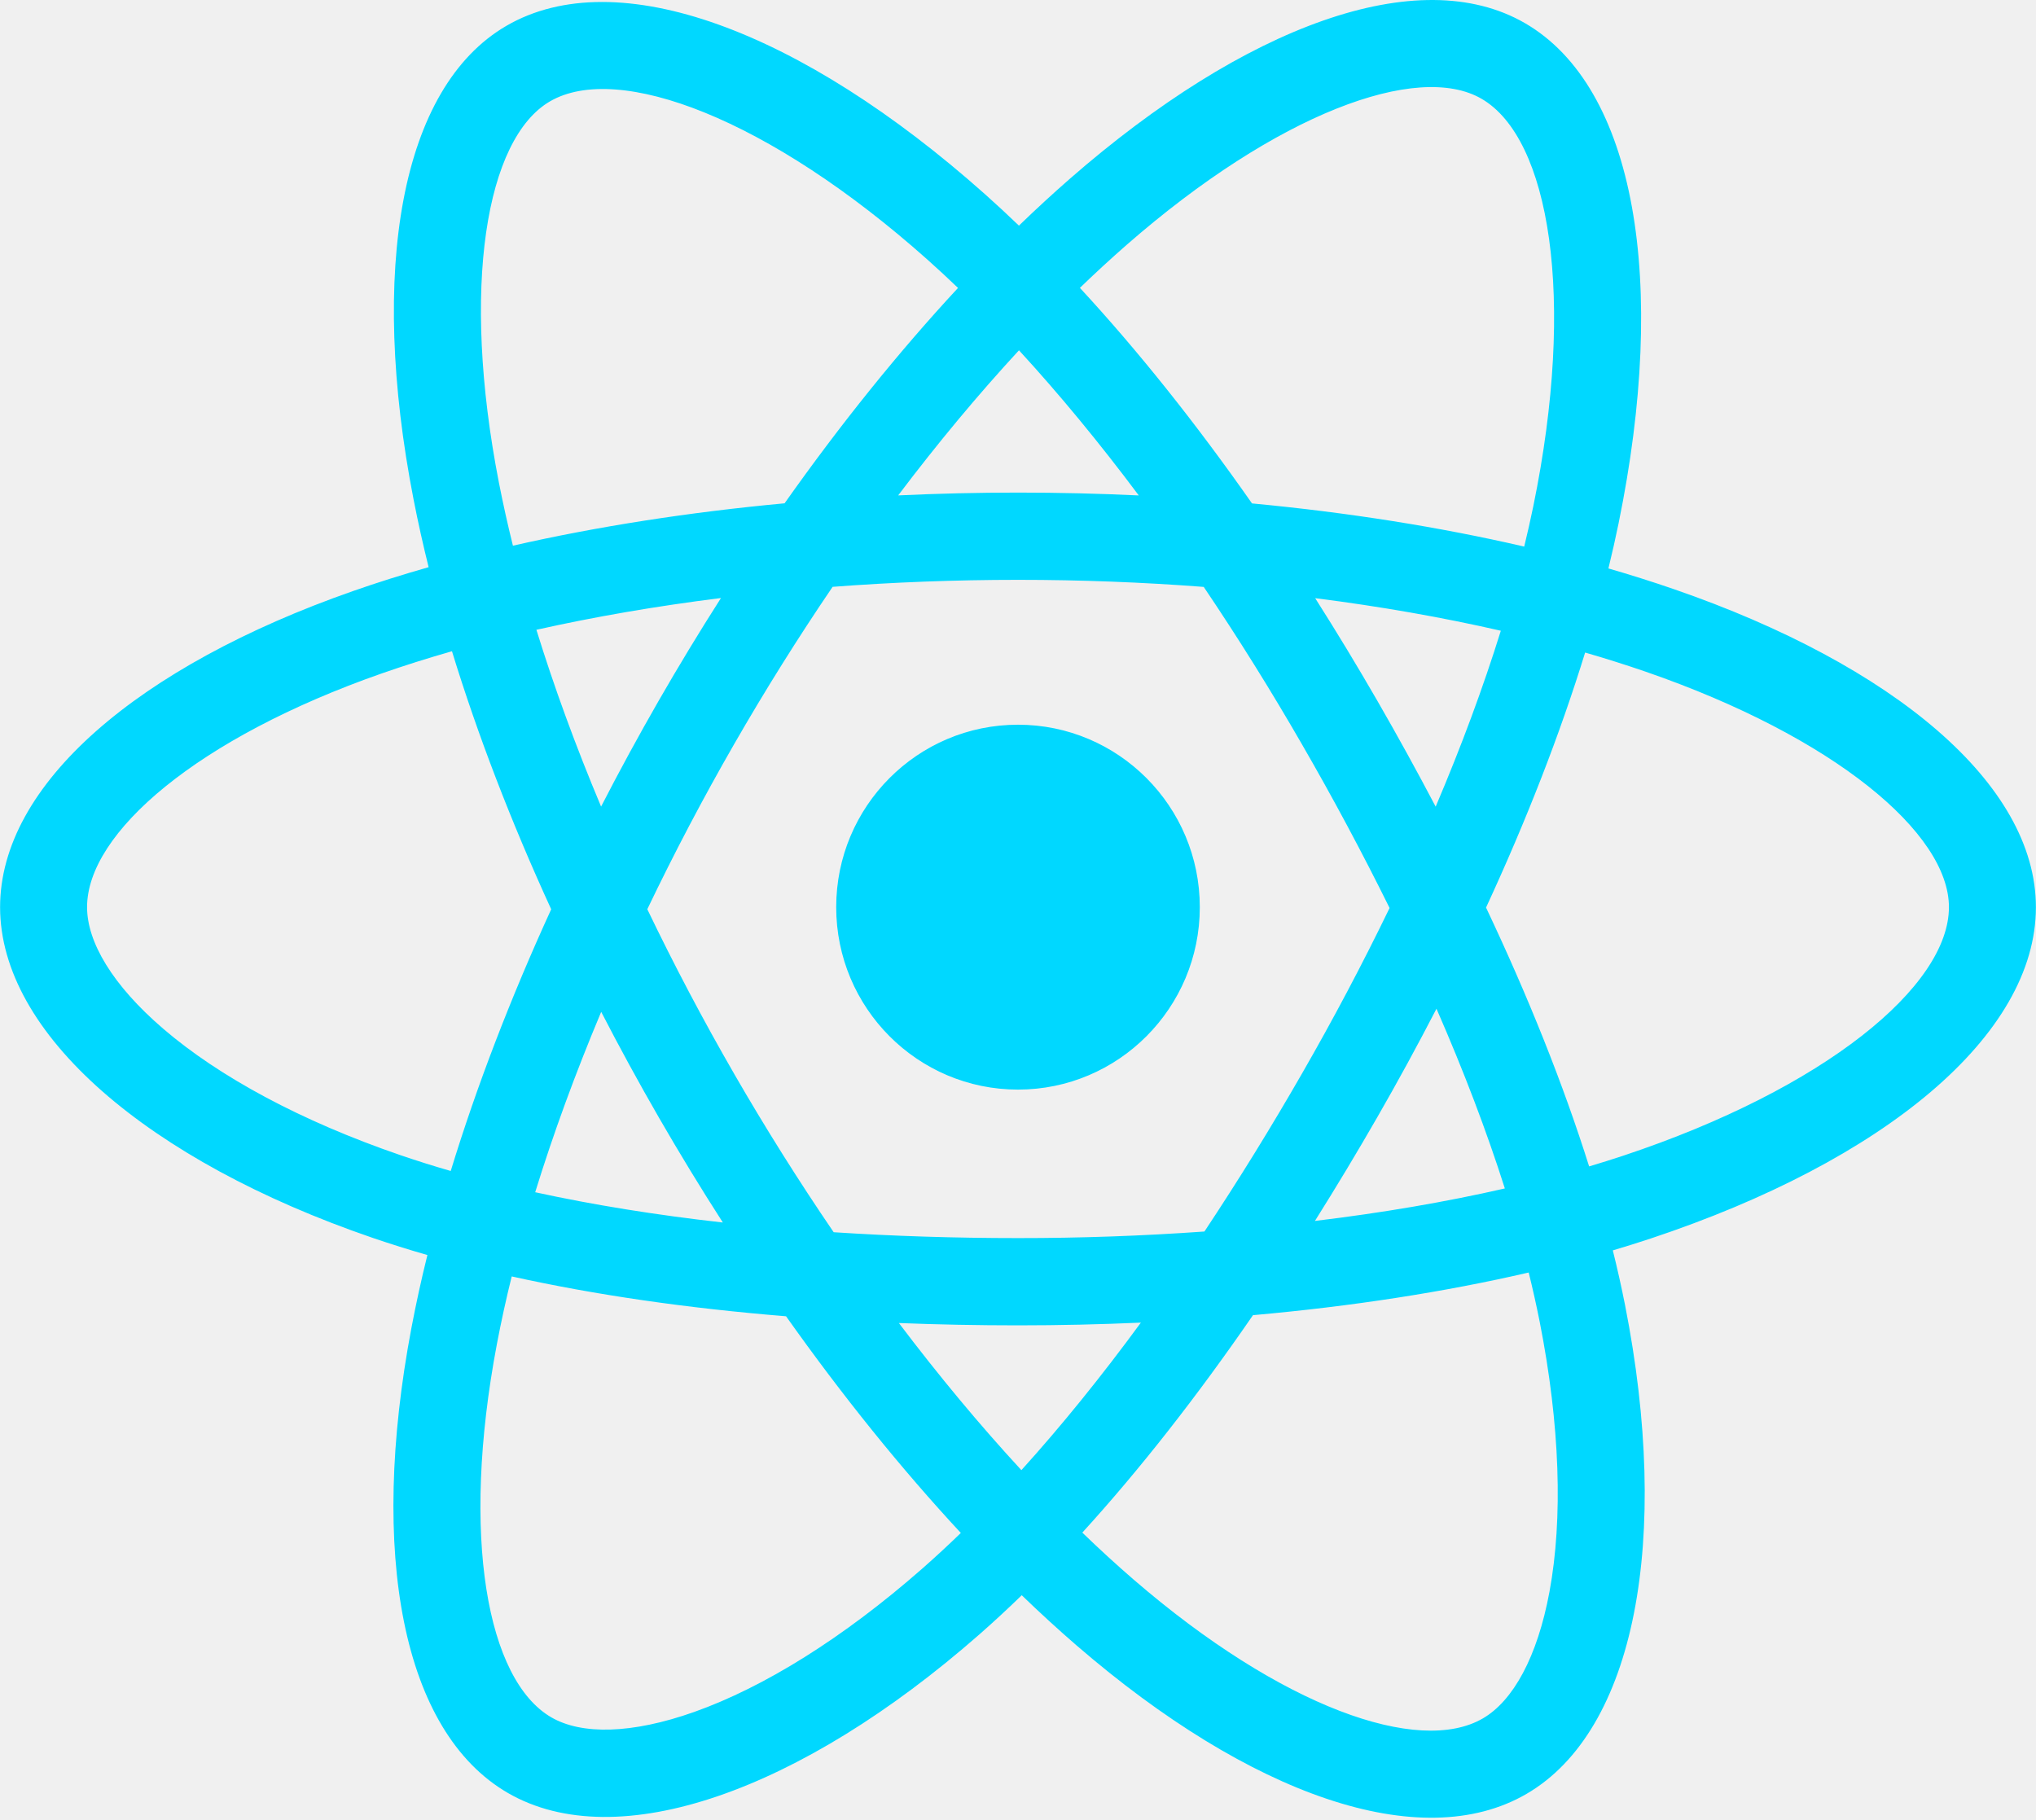
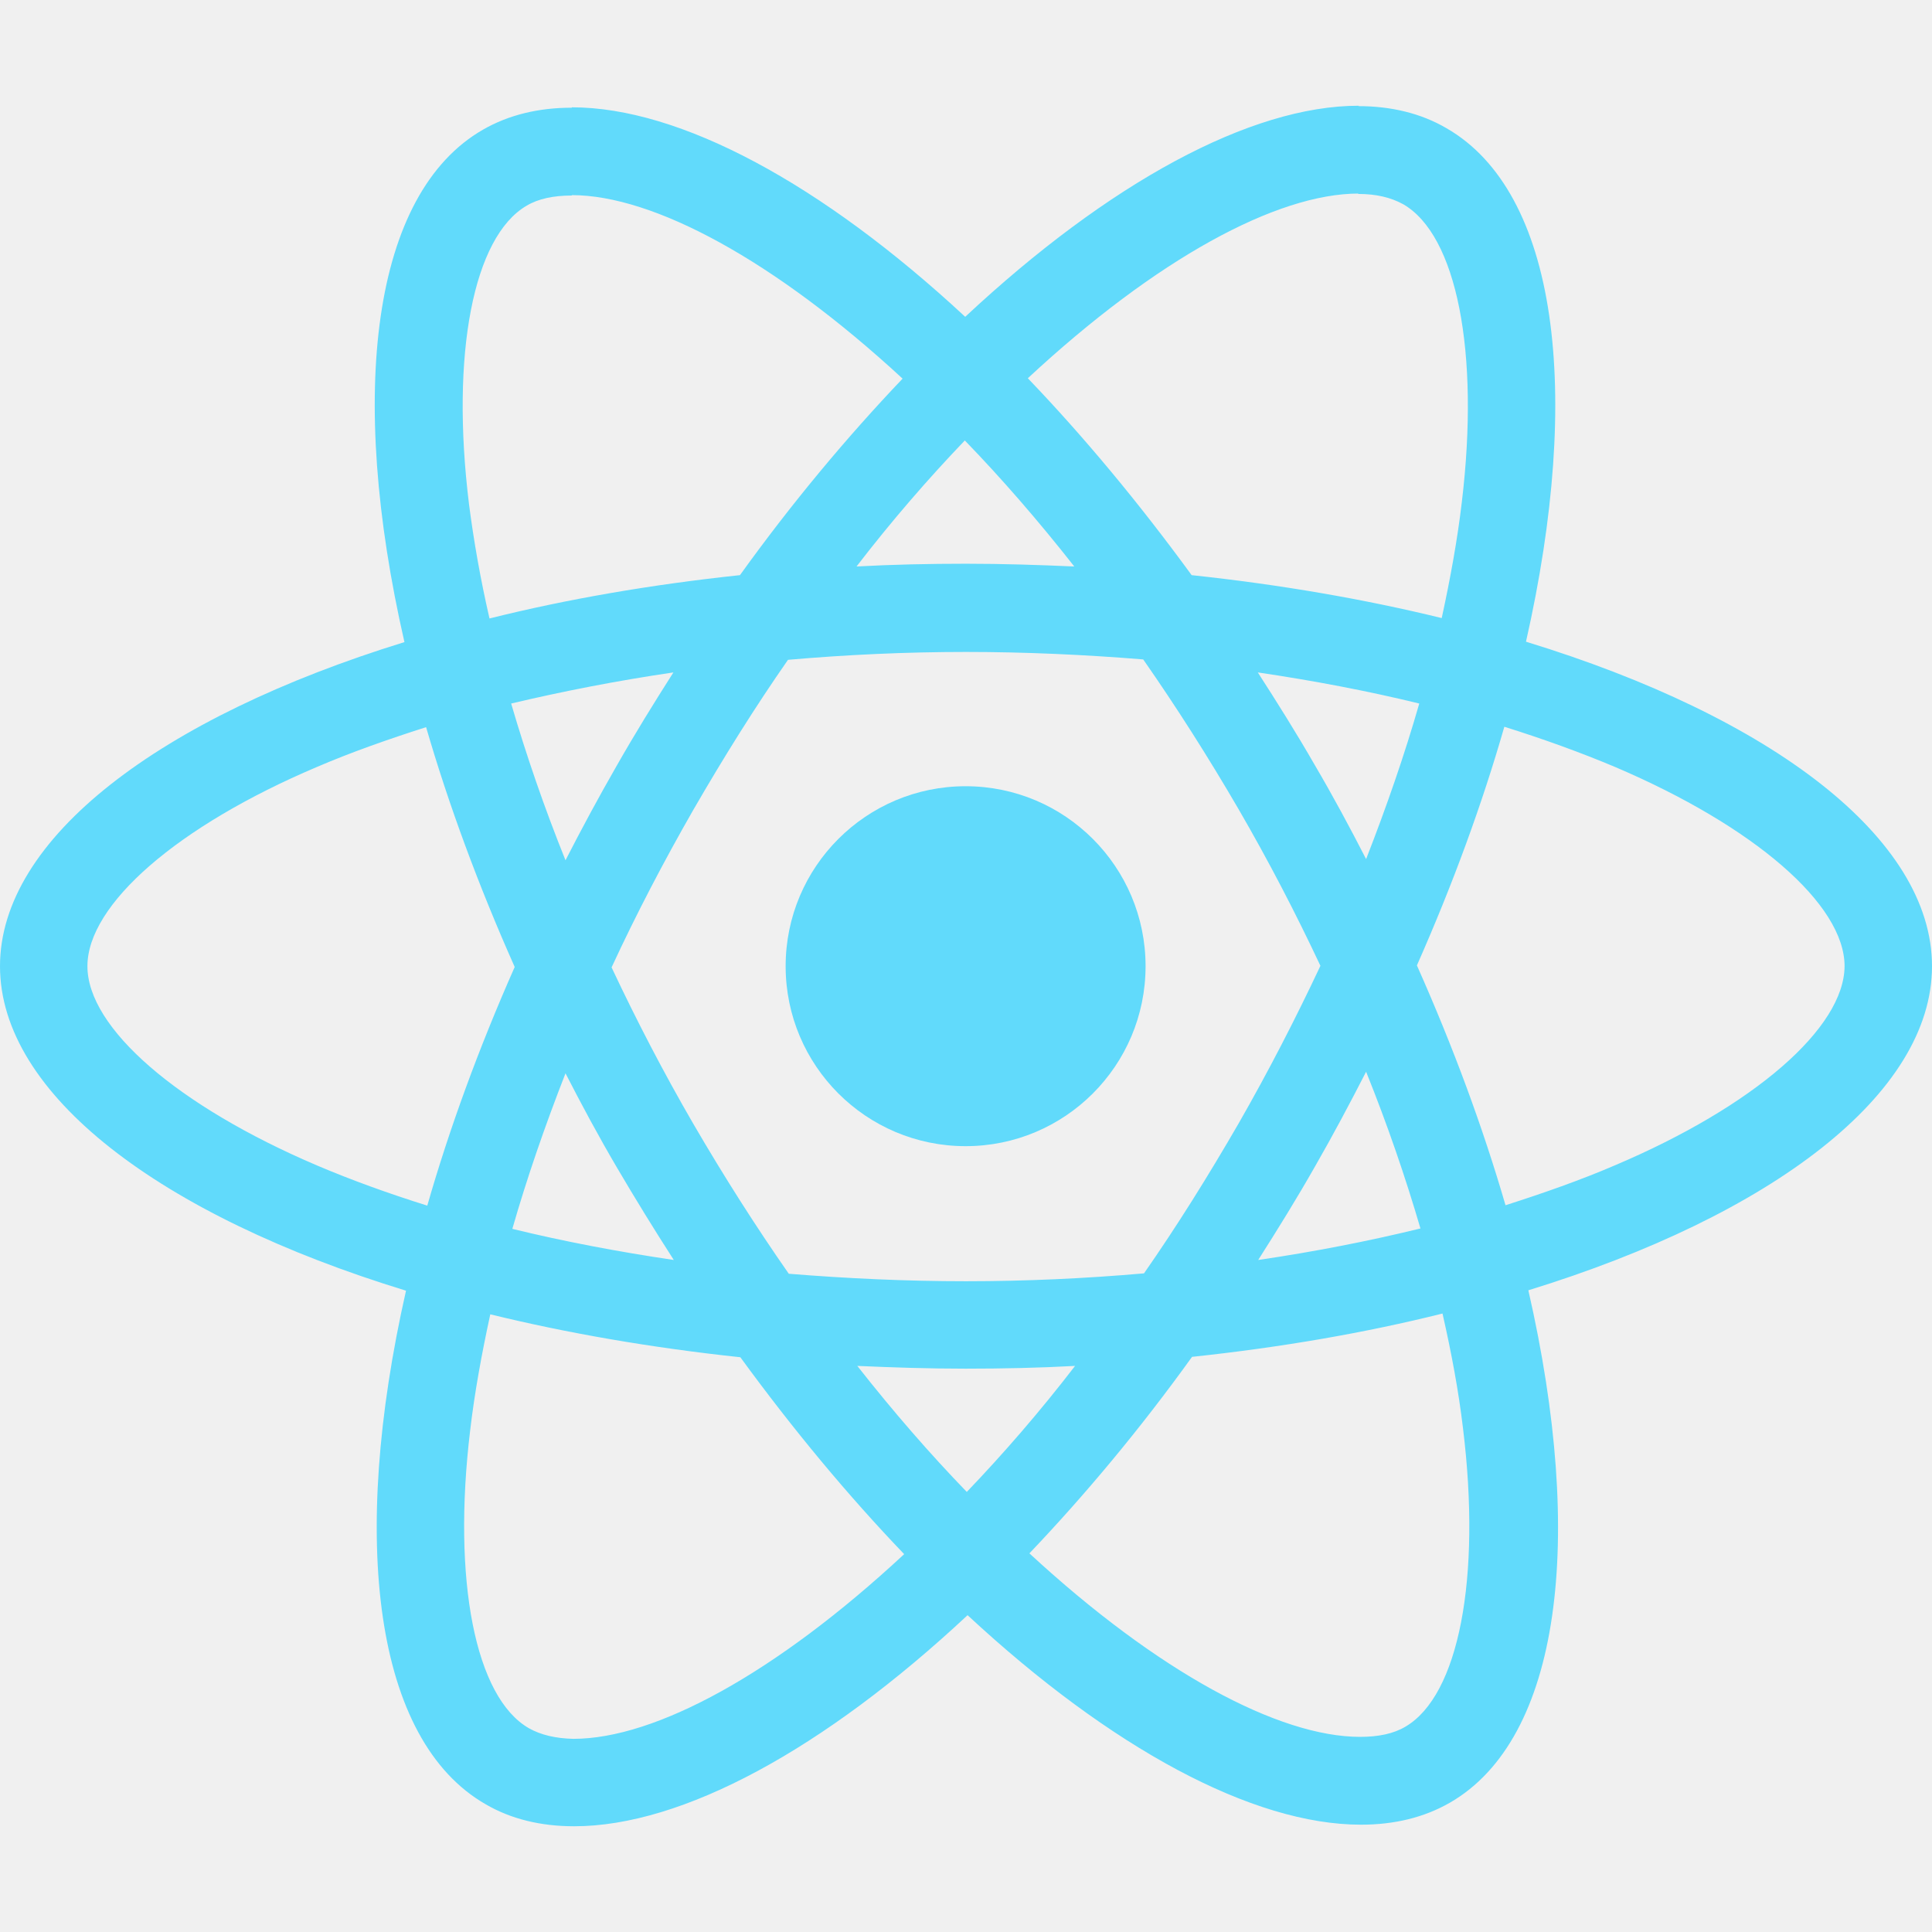
- <svg xmlns="http://www.w3.org/2000/svg" width="113" height="101" viewBox="0 0 113 101" fill="none">
-   <g clip-path="url(#clip0_14_43)">
-     <path d="M92.906 32.703C91.703 32.289 90.49 31.905 89.269 31.552C89.474 30.711 89.663 29.879 89.83 29.062C92.584 15.648 90.784 4.842 84.636 1.284C78.742 -2.127 69.102 1.429 59.366 9.933C58.406 10.773 57.468 11.637 56.552 12.524C55.939 11.934 55.315 11.356 54.68 10.789C44.477 1.696 34.249 -2.136 28.108 1.432C22.219 4.854 20.475 15.013 22.954 27.725C23.2 28.984 23.479 30.237 23.789 31.482C22.341 31.895 20.944 32.334 19.607 32.802C7.644 36.988 0.005 43.548 0.005 50.353C0.005 57.381 8.206 64.43 20.666 68.704C21.676 69.049 22.695 69.369 23.721 69.663C23.387 71.004 23.092 72.354 22.834 73.711C20.471 86.204 22.316 96.122 28.189 99.522C34.255 103.033 44.437 99.425 54.35 90.727C55.154 90.02 55.941 89.293 56.708 88.546C57.7 89.507 58.719 90.439 59.763 91.343C69.366 99.636 78.85 102.985 84.718 99.576C90.778 96.055 92.748 85.4 90.191 72.436C89.989 71.42 89.763 70.409 89.513 69.405C90.228 69.192 90.93 68.973 91.614 68.746C104.567 64.438 112.995 57.475 112.995 50.353C112.995 43.523 105.109 36.919 92.906 32.703ZM90.096 64.147C89.478 64.353 88.844 64.55 88.198 64.743C86.768 60.2 84.838 55.368 82.477 50.376C84.73 45.504 86.586 40.734 87.976 36.22C89.132 36.556 90.253 36.91 91.335 37.283C101.791 40.896 108.168 46.237 108.168 50.353C108.168 54.737 101.28 60.428 90.096 64.147ZM85.456 73.376C86.586 79.109 86.748 84.292 85.999 88.344C85.326 91.984 83.973 94.412 82.299 95.384C78.738 97.453 71.123 94.764 62.911 87.671C61.94 86.831 60.993 85.963 60.07 85.07C63.254 81.576 66.436 77.513 69.541 73.001C75.004 72.514 80.164 71.719 84.844 70.633C85.069 71.543 85.273 72.457 85.456 73.376ZM38.526 95.026C35.047 96.259 32.276 96.295 30.601 95.325C27.037 93.262 25.555 85.298 27.576 74.615C27.816 73.353 28.091 72.097 28.401 70.85C33.029 71.878 38.152 72.617 43.627 73.062C46.754 77.478 50.028 81.536 53.327 85.089C52.626 85.77 51.908 86.434 51.174 87.079C46.79 90.925 42.397 93.654 38.526 95.026ZM22.228 64.12C16.718 62.23 12.168 59.774 9.049 57.093C6.246 54.685 4.832 52.293 4.832 50.353C4.832 46.223 10.966 40.956 21.196 37.377C22.438 36.943 23.737 36.533 25.085 36.148C26.5 40.764 28.354 45.59 30.592 50.471C28.325 55.423 26.444 60.327 25.016 64.997C24.08 64.728 23.15 64.436 22.228 64.12ZM27.691 26.795C25.567 15.903 26.978 7.687 30.527 5.625C34.307 3.429 42.665 6.56 51.475 14.412C52.05 14.925 52.615 15.448 53.171 15.982C49.888 19.52 46.644 23.548 43.545 27.937C38.231 28.431 33.144 29.225 28.468 30.289C28.18 29.131 27.921 27.966 27.691 26.795V26.795ZM76.43 38.874C75.325 36.959 74.18 35.068 72.994 33.202C76.599 33.66 80.053 34.267 83.297 35.01C82.323 38.143 81.109 41.417 79.681 44.775C78.636 42.787 77.553 40.819 76.43 38.874ZM56.554 19.444C58.781 21.865 61.01 24.568 63.203 27.5C58.755 27.29 54.298 27.289 49.849 27.498C52.044 24.592 54.293 21.893 56.554 19.444ZM36.551 38.907C35.442 40.837 34.379 42.792 33.361 44.771C31.956 41.425 30.753 38.136 29.771 34.958C32.995 34.235 36.433 33.643 40.015 33.194C38.816 35.071 37.661 36.975 36.551 38.907V38.907ZM40.118 67.857C36.417 67.442 32.927 66.881 29.704 66.177C30.702 62.943 31.931 59.583 33.367 56.165C34.389 58.146 35.457 60.103 36.57 62.033C37.715 64.018 38.9 65.961 40.118 67.857ZM56.688 81.603C54.4 79.126 52.118 76.385 49.889 73.437C52.053 73.522 54.258 73.566 56.5 73.566C58.803 73.566 61.08 73.514 63.32 73.414C61.12 76.415 58.899 79.159 56.688 81.603ZM79.726 55.991C81.237 59.446 82.509 62.788 83.52 65.967C80.244 66.717 76.707 67.321 72.98 67.77C74.174 65.87 75.331 63.946 76.449 62C77.586 60.022 78.678 58.018 79.726 55.991ZM72.268 59.579C70.556 62.563 68.749 65.491 66.847 68.357C63.404 68.602 59.952 68.724 56.5 68.722C52.984 68.722 49.563 68.612 46.27 68.397C44.319 65.538 42.477 62.605 40.747 59.606H40.748C39.026 56.623 37.418 53.575 35.926 50.468C37.414 47.362 39.017 44.312 40.733 41.327L40.733 41.327C42.448 38.341 44.275 35.421 46.211 32.573C49.571 32.318 53.017 32.185 56.499 32.185H56.5C59.998 32.185 63.448 32.32 66.808 32.577C68.724 35.419 70.54 38.33 72.252 41.301C73.974 44.28 75.598 47.315 77.123 50.4C75.614 53.517 73.994 56.578 72.268 59.579ZM82.225 5.481C86.009 7.671 87.48 16.502 85.103 28.084C84.951 28.823 84.781 29.576 84.595 30.339C79.907 29.253 74.817 28.445 69.487 27.943C66.383 23.506 63.166 19.472 59.936 15.979C60.782 15.16 61.649 14.363 62.535 13.587C70.877 6.301 78.673 3.425 82.225 5.481ZM56.5 40.226C62.072 40.226 66.59 44.76 66.59 50.353C66.59 55.946 62.072 60.48 56.5 60.48C50.928 60.48 46.41 55.946 46.41 50.353C46.41 44.76 50.928 40.226 56.5 40.226Z" fill="#00D8FF" />
+ <svg xmlns="http://www.w3.org/2000/svg" width="120" height="120" viewBox="175.7 78 490.6 436.9">
+   <g fill="#61dafb">
+     <path d="m666.3 296.5c0-32.5-40.7-63.3-103.1-82.4 14.4-63.6 8-114.2-20.2-130.4-6.5-3.8-14.1-5.6-22.4-5.6v22.3c4.6 0 8.3.9 11.4 2.6 13.6 7.8 19.5 37.5 14.9 75.7-1.1 9.4-2.9 19.3-5.1 29.4-19.6-4.8-41-8.5-63.5-10.9-13.5-18.5-27.5-35.3-41.6-50 32.6-30.3 63.2-46.9 84-46.9v-22.3c-27.5 0-63.5 19.6-99.9 53.6-36.4-33.8-72.4-53.2-99.9-53.2v22.3c20.7 0 51.4 16.5 84 46.6-14 14.7-28 31.4-41.3 49.9-22.6 2.4-44 6.1-63.6 11-2.3-10-4-19.7-5.2-29-4.7-38.2 1.1-67.9 14.6-75.8 3-1.8 6.9-2.6 11.5-2.6v-22.3c-8.4 0-16 1.8-22.6 5.6-28.1 16.2-34.4 66.7-19.9 130.1-62.2 19.2-102.7 49.9-102.7 82.3 0 32.5 40.7 63.3 103.1 82.4-14.4 63.6-8 114.2 20.2 130.4 6.5 3.8 14.1 5.6 22.5 5.6 27.5 0 63.5-19.6 99.9-53.6 36.4 33.8 72.4 53.2 99.9 53.2 8.4 0 16-1.8 22.6-5.6 28.1-16.2 34.4-66.7 19.9-130.1 62-19.1 102.5-49.9 102.5-82.3zm-130.2-66.7c-3.7 12.9-8.3 26.2-13.5 39.5-4.1-8-8.4-16-13.1-24-4.6-8-9.5-15.8-14.4-23.4 14.2 2.1 27.9 4.7 41 7.9zm-45.8 106.5c-7.8 13.5-15.8 26.3-24.1 38.2-14.9 1.3-30 2-45.2 2-15.1 0-30.2-.7-45-1.9-8.3-11.9-16.4-24.6-24.2-38-7.6-13.1-14.5-26.4-20.8-39.8 6.2-13.4 13.2-26.8 20.7-39.9 7.8-13.5 15.8-26.3 24.1-38.2 14.9-1.3 30-2 45.2-2 15.1 0 30.2.7 45 1.9 8.3 11.9 16.4 24.6 24.2 38 7.6 13.1 14.5 26.4 20.8 39.8-6.3 13.4-13.2 26.8-20.7 39.9zm32.3-13c5.4 13.4 10 26.8 13.8 39.8-13.1 3.2-26.9 5.9-41.2 8 4.9-7.7 9.8-15.6 14.4-23.7 4.6-8 8.9-16.1 13-24.1zm-101.4 106.7c-9.3-9.6-18.6-20.3-27.8-32 9 .4 18.2.7 27.5.7 9.4 0 18.7-.2 27.8-.7-9 11.7-18.3 22.4-27.5 32zm-74.4-58.9c-14.2-2.1-27.9-4.7-41-7.9 3.7-12.9 8.3-26.2 13.5-39.5 4.1 8 8.4 16 13.1 24s9.5 15.8 14.4 23.4zm73.9-208.1c9.3 9.6 18.6 20.3 27.8 32-9-.4-18.2-.7-27.5-.7-9.4 0-18.7.2-27.8.7 9-11.7 18.3-22.4 27.5-32zm-74 58.9c-4.9 7.7-9.8 15.6-14.4 23.7-4.6 8-8.9 16-13 24-5.4-13.4-10-26.8-13.8-39.8 13.1-3.1 26.9-5.8 41.2-7.9zm-90.5 125.2c-35.4-15.1-58.3-34.9-58.3-50.6s22.9-35.6 58.3-50.6c8.6-3.7 18-7 27.7-10.1 5.7 19.6 13.2 40 22.5 60.9-9.2 20.8-16.6 41.1-22.2 60.6-9.9-3.1-19.3-6.5-28-10.2zm53.8 142.9c-13.6-7.8-19.5-37.5-14.9-75.7 1.1-9.4 2.9-19.3 5.1-29.4 19.6 4.8 41 8.5 63.5 10.9 13.5 18.5 27.5 35.3 41.6 50-32.6 30.3-63.2 46.9-84 46.9-4.5-.1-8.3-1-11.3-2.7zm237.2-76.2c4.7 38.2-1.1 67.9-14.6 75.8-3 1.8-6.9 2.6-11.5 2.6-20.7 0-51.4-16.5-84-46.6 14-14.7 28-31.4 41.3-49.9 22.6-2.4 44-6.1 63.6-11 2.3 10.1 4.1 19.8 5.2 29.1zm38.5-66.7c-8.6 3.7-18 7-27.7 10.1-5.7-19.6-13.2-40-22.5-60.9 9.2-20.8 16.6-41.1 22.2-60.6 9.9 3.1 19.3 6.5 28.1 10.2 35.4 15.1 58.3 34.9 58.3 50.6-.1 15.7-23 35.6-58.4 50.6z" />
+     <circle cx="420.9" cy="296.5" r="45.7" />
  </g>
-   <defs>
-     <clipPath id="clip0_14_43">
-       <rect width="113" height="101" fill="white" />
-     </clipPath>
-   </defs>
</svg>
